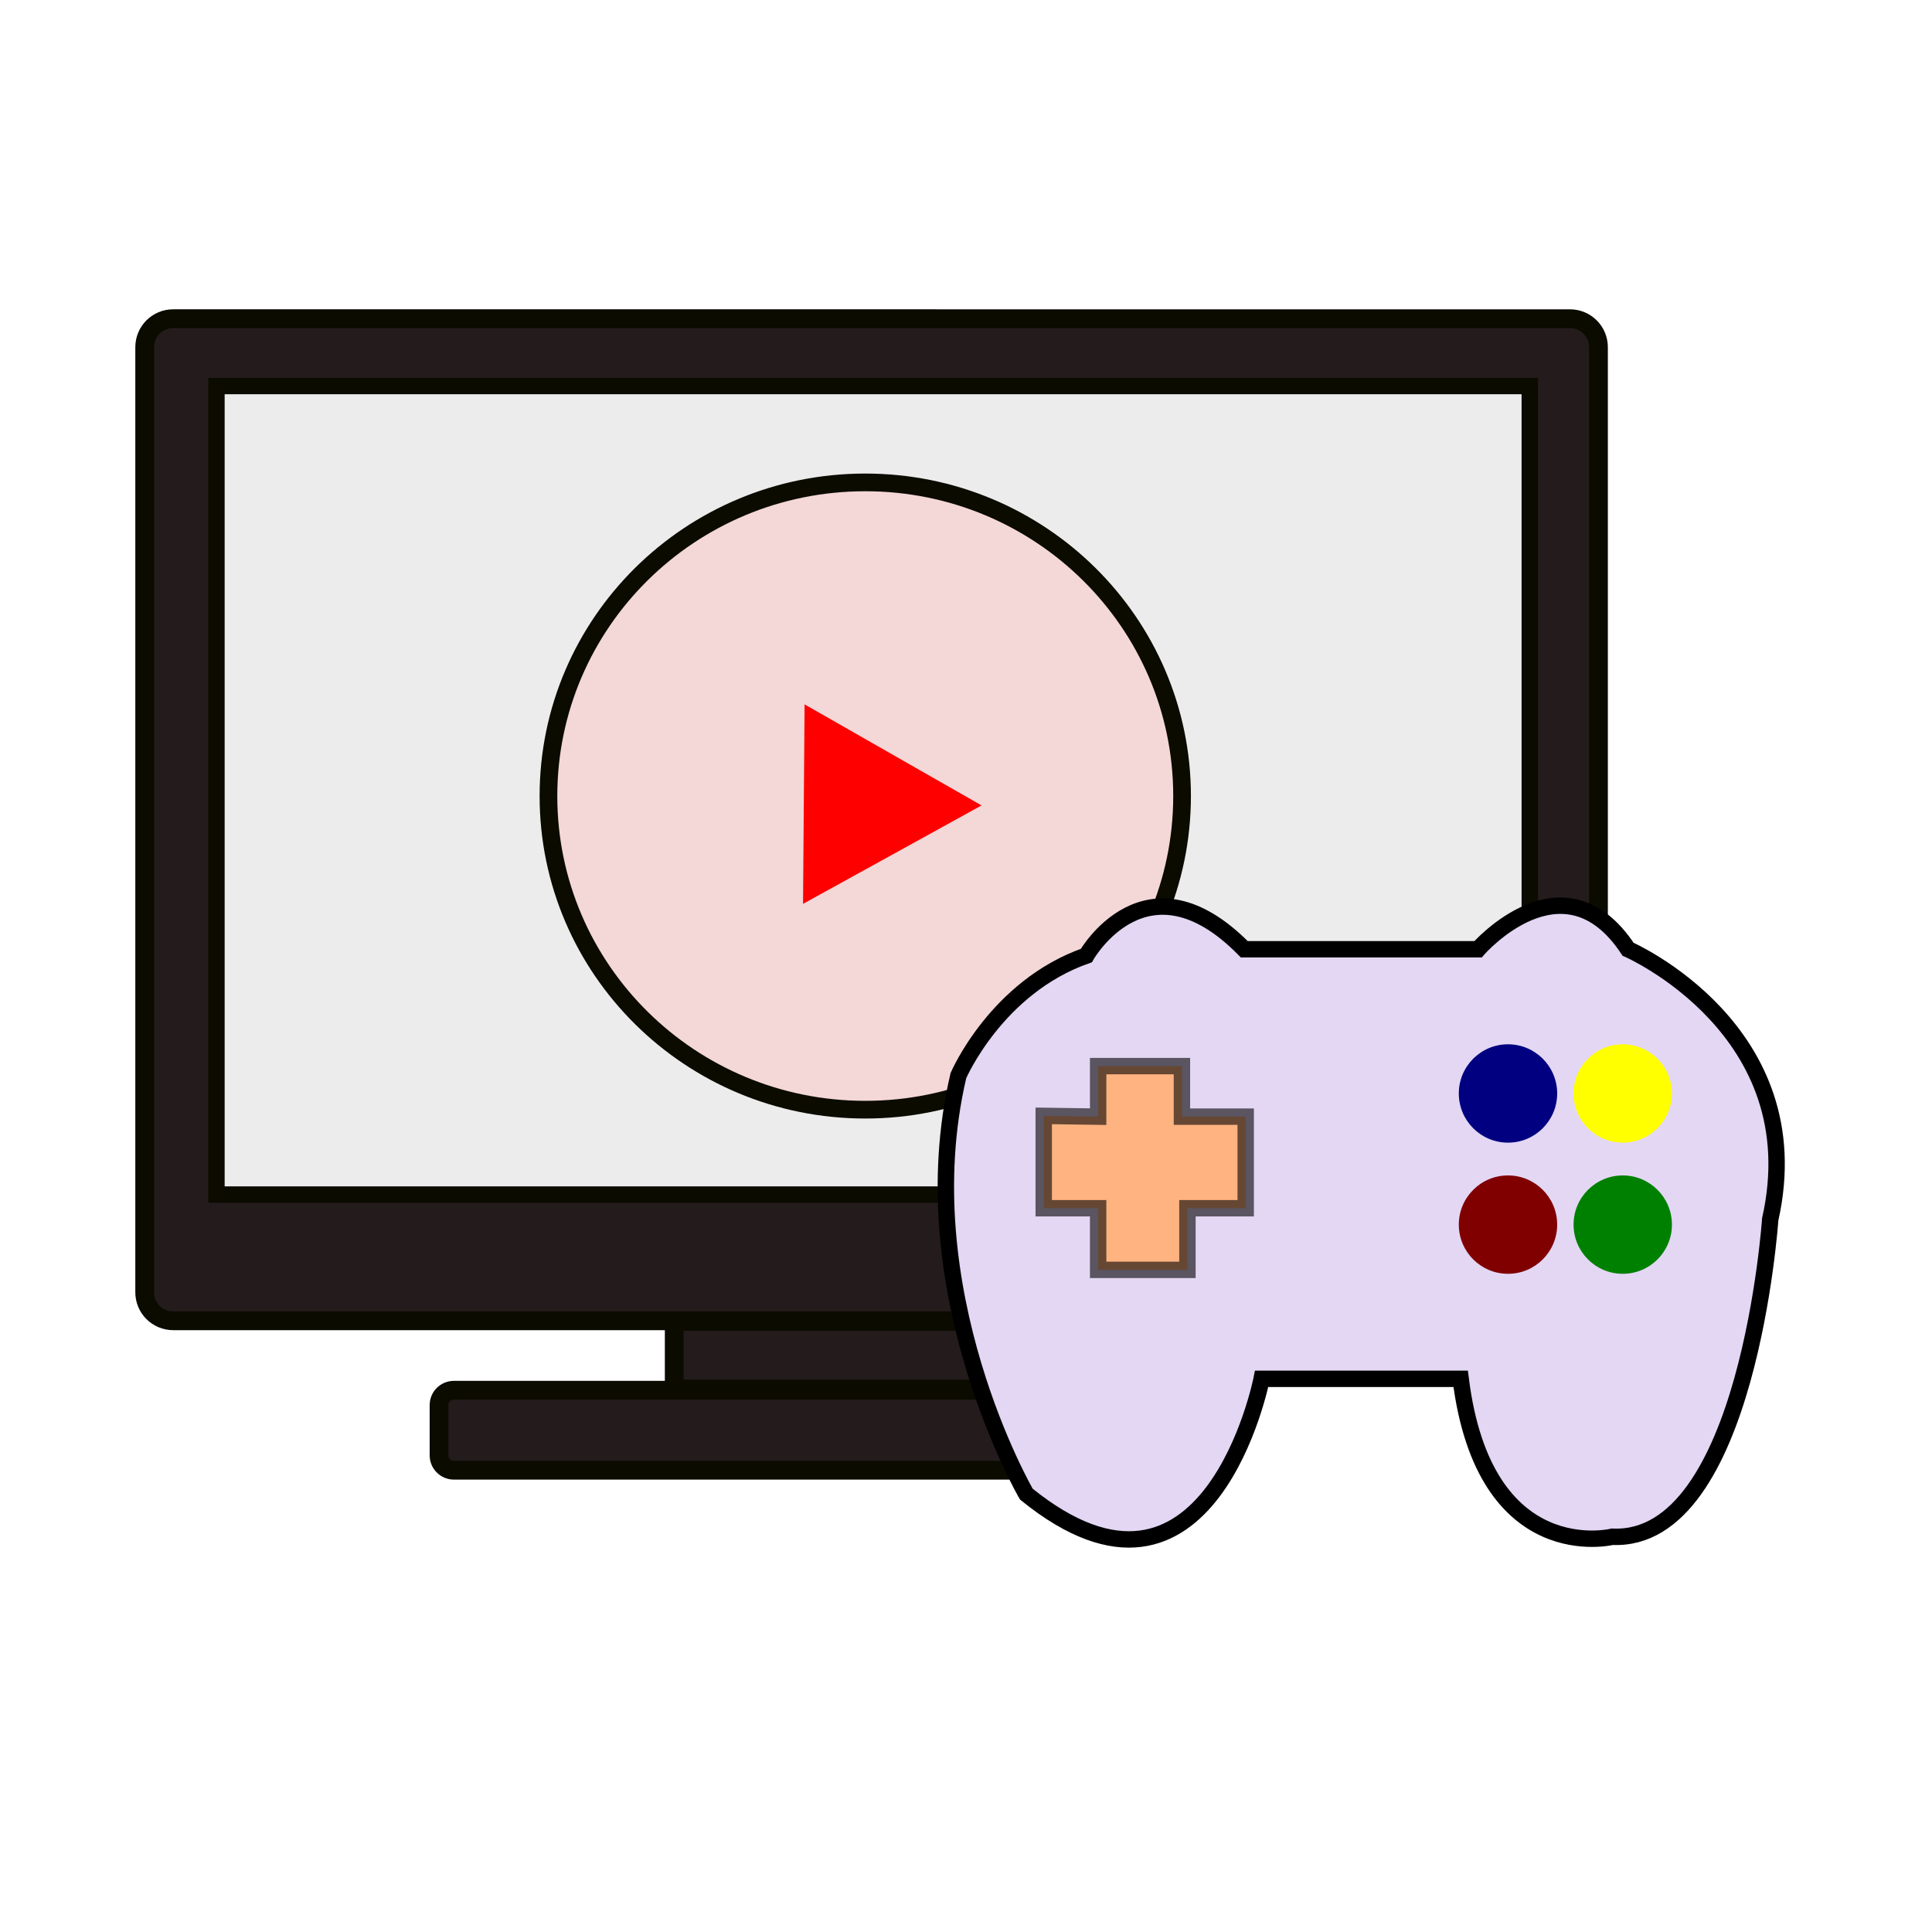
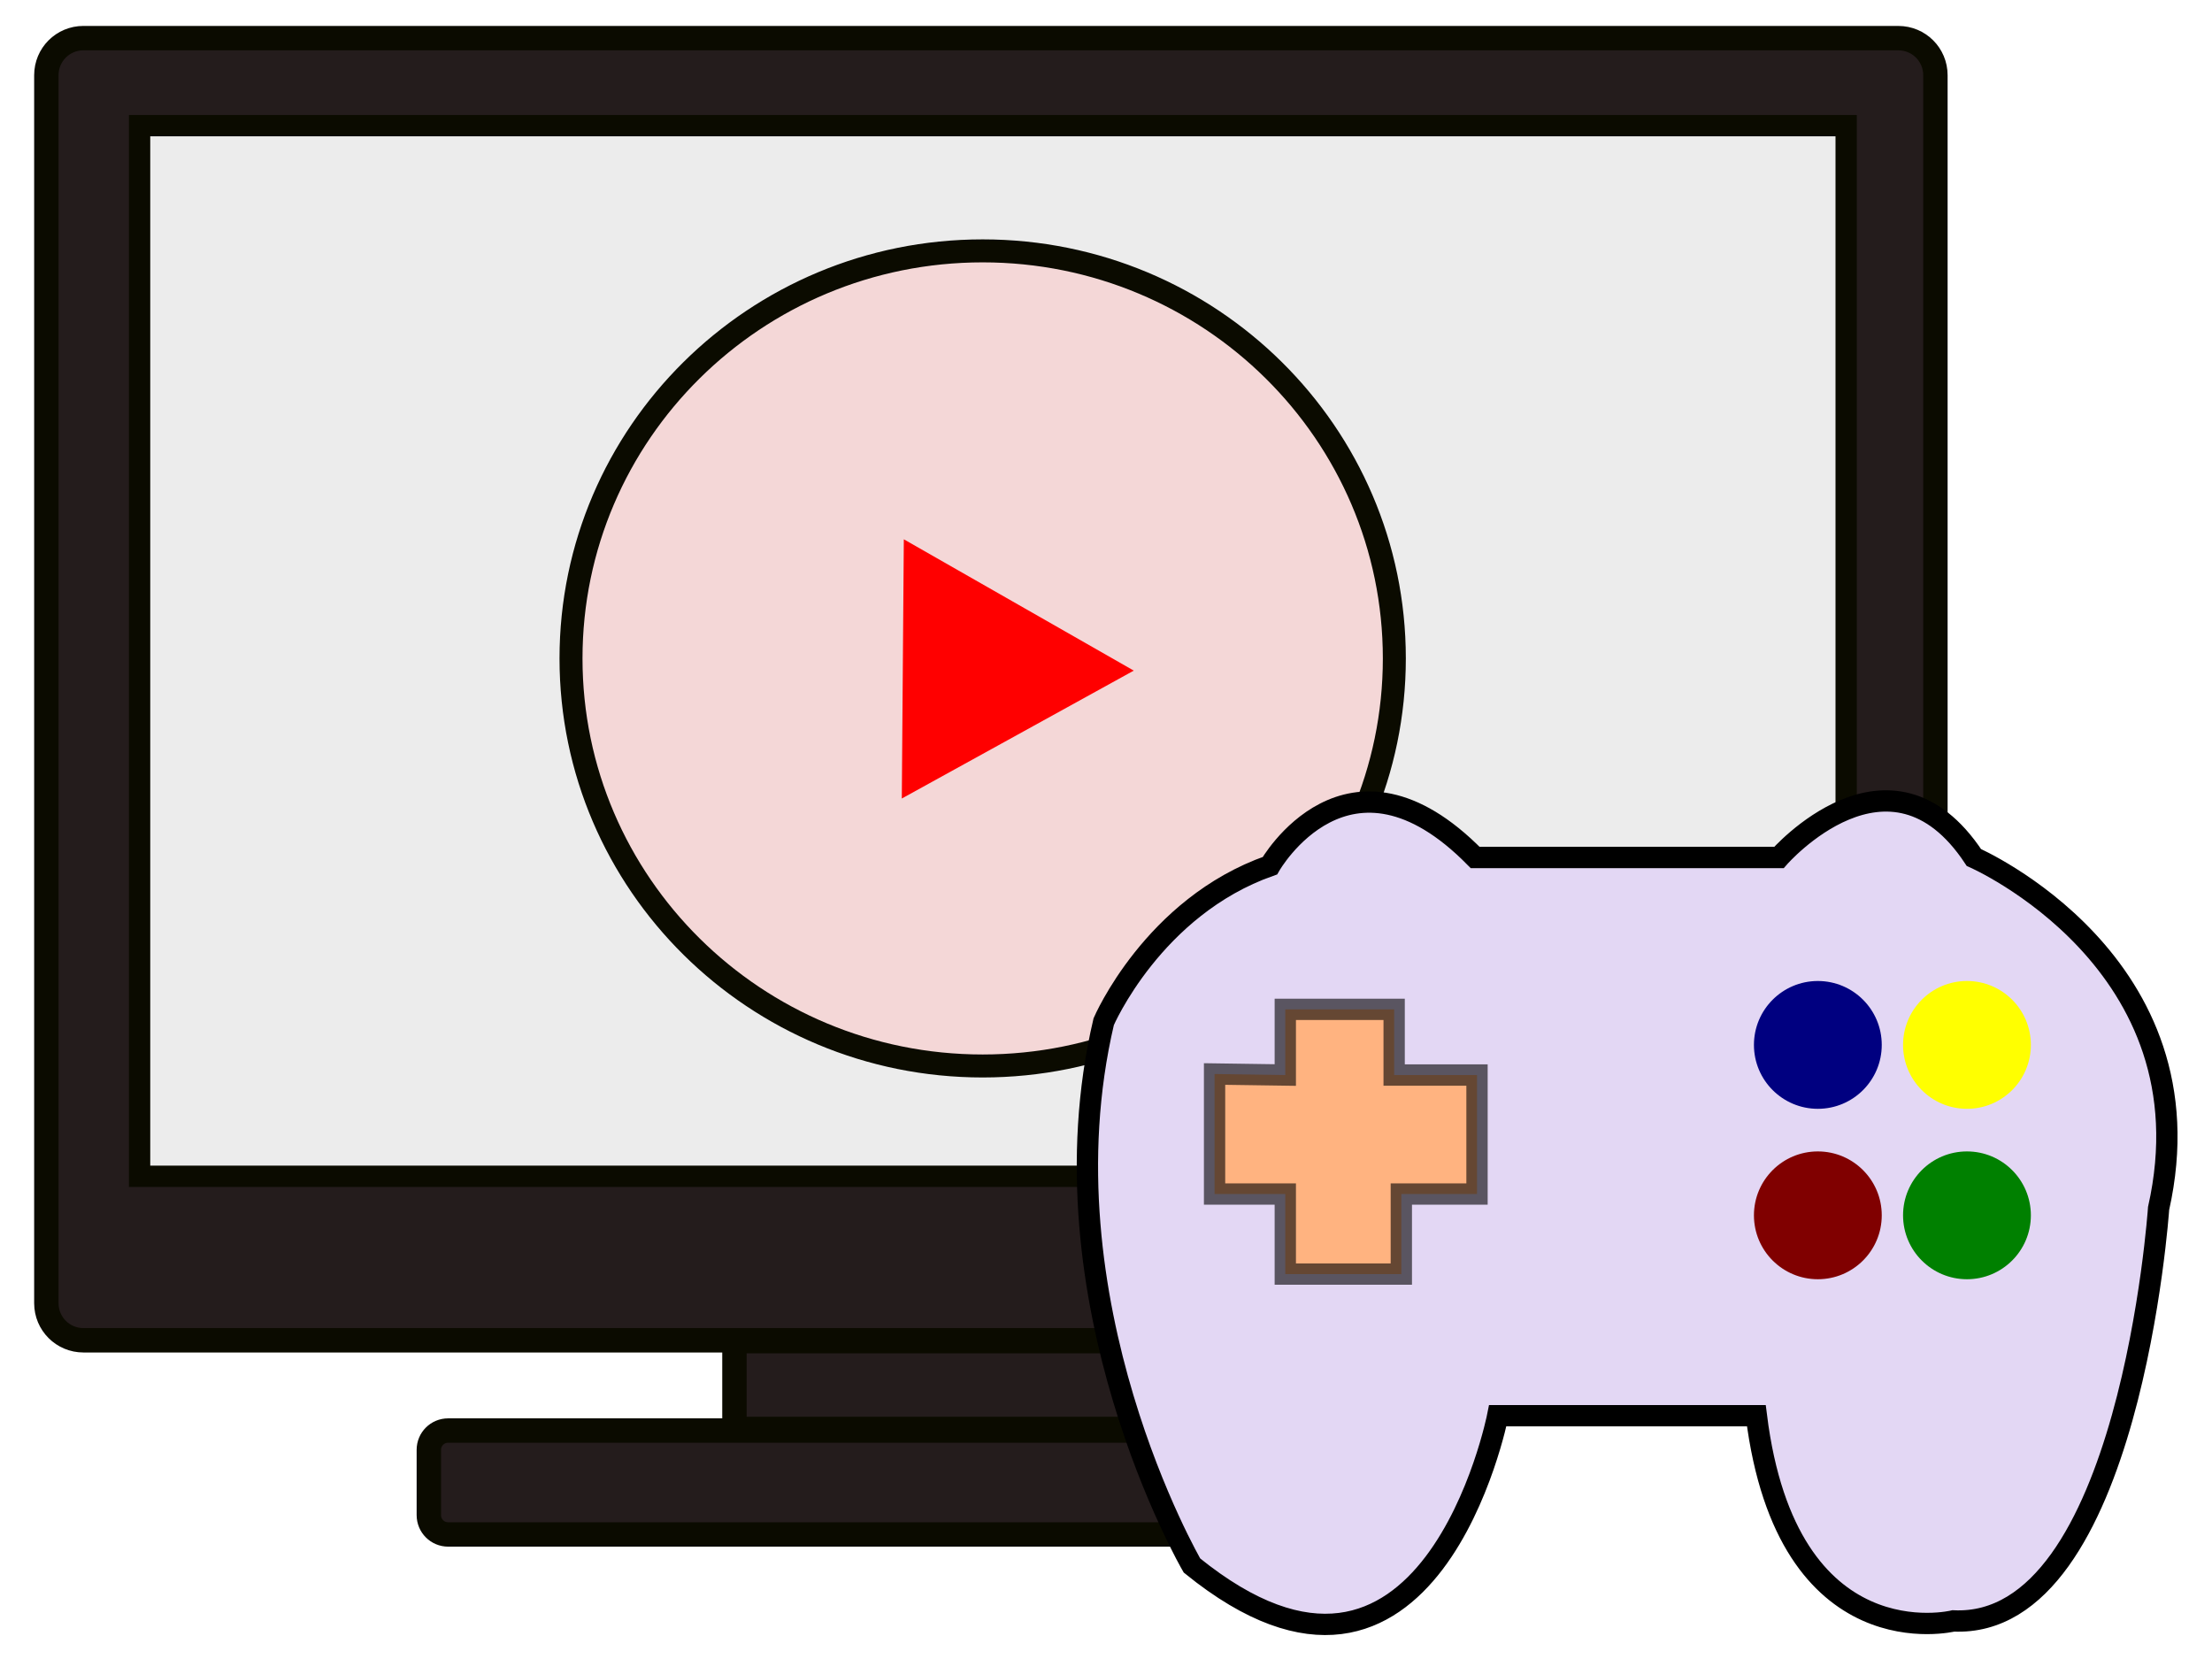
- <svg xmlns="http://www.w3.org/2000/svg" version="1.1" id="svg850" width="200" height="200" viewBox="0 0 200 200">
+ <svg xmlns="http://www.w3.org/2000/svg" version="1.1" id="svg850" width="200" height="150" viewBox="0 0 200 150">
  <defs id="defs854" />
  <g id="g856">
-     <rect style="fill:#241c1c;fill-opacity:0.104;stroke:none;stroke-width:1.135;stroke-miterlimit:4;stroke-dasharray:none;stroke-opacity:1;paint-order:markers stroke fill;opacity:1" id="rect3022" width="18.16" height="2.071" x="92.052" y="131.069" />
-     <g id="g8189" transform="matrix(1.697062,0,0,1.697062,-84.87612,-80.2693)">
+     <rect style="opacity:1;fill:#241c1c;fill-opacity:0.104;stroke:none;stroke-width:1.135;stroke-miterlimit:4;stroke-dasharray:none;stroke-opacity:1;paint-order:markers stroke fill" id="rect3022" width="18.16" height="2.071" x="92.052" y="131.069" />
+     <g id="g8189" transform="matrix(1.92606,0,0,1.92606,-109.1382,-125.0946)">
      <g id="g4045">
        <path id="rect972" style="fill:#241c1c;stroke:#0b0b00;stroke-width:1.145" d="m 60.58,66.738 c -0.964,0 -1.74,0.777 -1.74,1.74 v 57.648 c 0,0.964 0.777,1.74 1.74,1.74 H 145.779 c 0.964,0 1.74,-0.777 1.74,-1.74 V 68.479 c 0,-0.964 -0.777,-1.74 -1.74,-1.74 z m 30.561,61.168 v 4.121 h 19.906 v -4.121 z m -13.438,4.197 c -0.503,0 -0.908,0.403 -0.908,0.906 v 3.064 c 0,0.503 0.405,0.908 0.908,0.908 h 45.598 c 0.503,0 0.906,-0.405 0.906,-0.908 v -3.064 c 0,-0.503 -0.403,-0.906 -0.906,-0.906 z" />
        <g id="g4037">
          <rect style="fill:#ececec;stroke:#0b0b00;stroke-width:1;stroke-miterlimit:4;stroke-dasharray:none;stroke-opacity:1" id="rect1673" width="80.112" height="49.32" x="63.217" y="70.847" />
          <g id="g2412">
            <path id="path1417" style="fill:#f4d7d7;stroke:#0b0b00;stroke-width:1.079" d="M 122.119,95.857 A 19.325,19.132 0 0 1 102.794,114.989 19.325,19.132 0 0 1 83.469,95.857 19.325,19.132 0 0 1 102.794,76.725 19.325,19.132 0 0 1 122.119,95.857 Z" />
            <path id="path1565" style="fill:#ff0000;stroke-width:1;paint-order:markers stroke fill" transform="matrix(1.124159,0.2432679,-0.2502726,1.092696,11.36537,-33.04598)" d="m 100.572,101.596 -1.141,-5.314 -1.141,-5.314 5.173,1.669 5.173,1.669 -4.031,3.645 z" />
          </g>
        </g>
      </g>
      <g id="g8171">
        <path style="fill:#e3d7f4;stroke:#000000;stroke-width:1px;stroke-linecap:butt;stroke-linejoin:miter;stroke-opacity:1" d="m 125.915,105.202 h 14.258 c 0,0 5.202,-5.973 9.152,0 0,0 11.272,4.913 8.671,16.474 0,0 -1.349,19.75 -9.634,19.364 0,0 -7.803,1.927 -9.249,-9.634 h -12.139 c 0,0 -3.179,16.089 -14.355,7.033 0,0 -7.225,-12.428 -4.143,-25.53 0,0 2.312,-5.395 7.803,-7.322 0,0 3.661,-6.455 9.634,-0.385 z" id="path4080" />
        <g id="g8161">
          <path style="fill:#ffb380;stroke:#000000;stroke-width:1px;stroke-linecap:butt;stroke-linejoin:miter;stroke-opacity:0.602" d="m 117,115.414 v -3.083 h 5.11 v 3.083 H 126 V 121 h -3.553 v 3.759 H 117 V 121 h -3.32 v -5.634 z" id="path4195" />
          <g id="g8153">
            <circle style="opacity:1;fill:#000080;fill-opacity:1;stroke:none;stroke-width:1.135;stroke-miterlimit:4;stroke-dasharray:none;stroke-opacity:1;paint-order:markers stroke fill" id="path5612" cx="142" cy="114" r="3" />
            <circle style="opacity:1;fill:#ffff00;fill-opacity:1;stroke:none;stroke-width:1.135;stroke-miterlimit:4;stroke-dasharray:none;stroke-opacity:1;paint-order:markers stroke fill" id="circle5614" cx="149" cy="114" r="3" />
            <circle style="opacity:1;fill:#008000;fill-opacity:1;stroke:none;stroke-width:1.135;stroke-miterlimit:4;stroke-dasharray:none;stroke-opacity:1;paint-order:markers stroke fill" id="circle5696" cx="149" cy="122" r="3" />
            <circle style="opacity:1;fill:#800000;fill-opacity:1;stroke:none;stroke-width:1.135;stroke-miterlimit:4;stroke-dasharray:none;stroke-opacity:1;paint-order:markers stroke fill" id="circle5698" cx="142" cy="122" r="3" />
          </g>
        </g>
      </g>
    </g>
  </g>
</svg>
